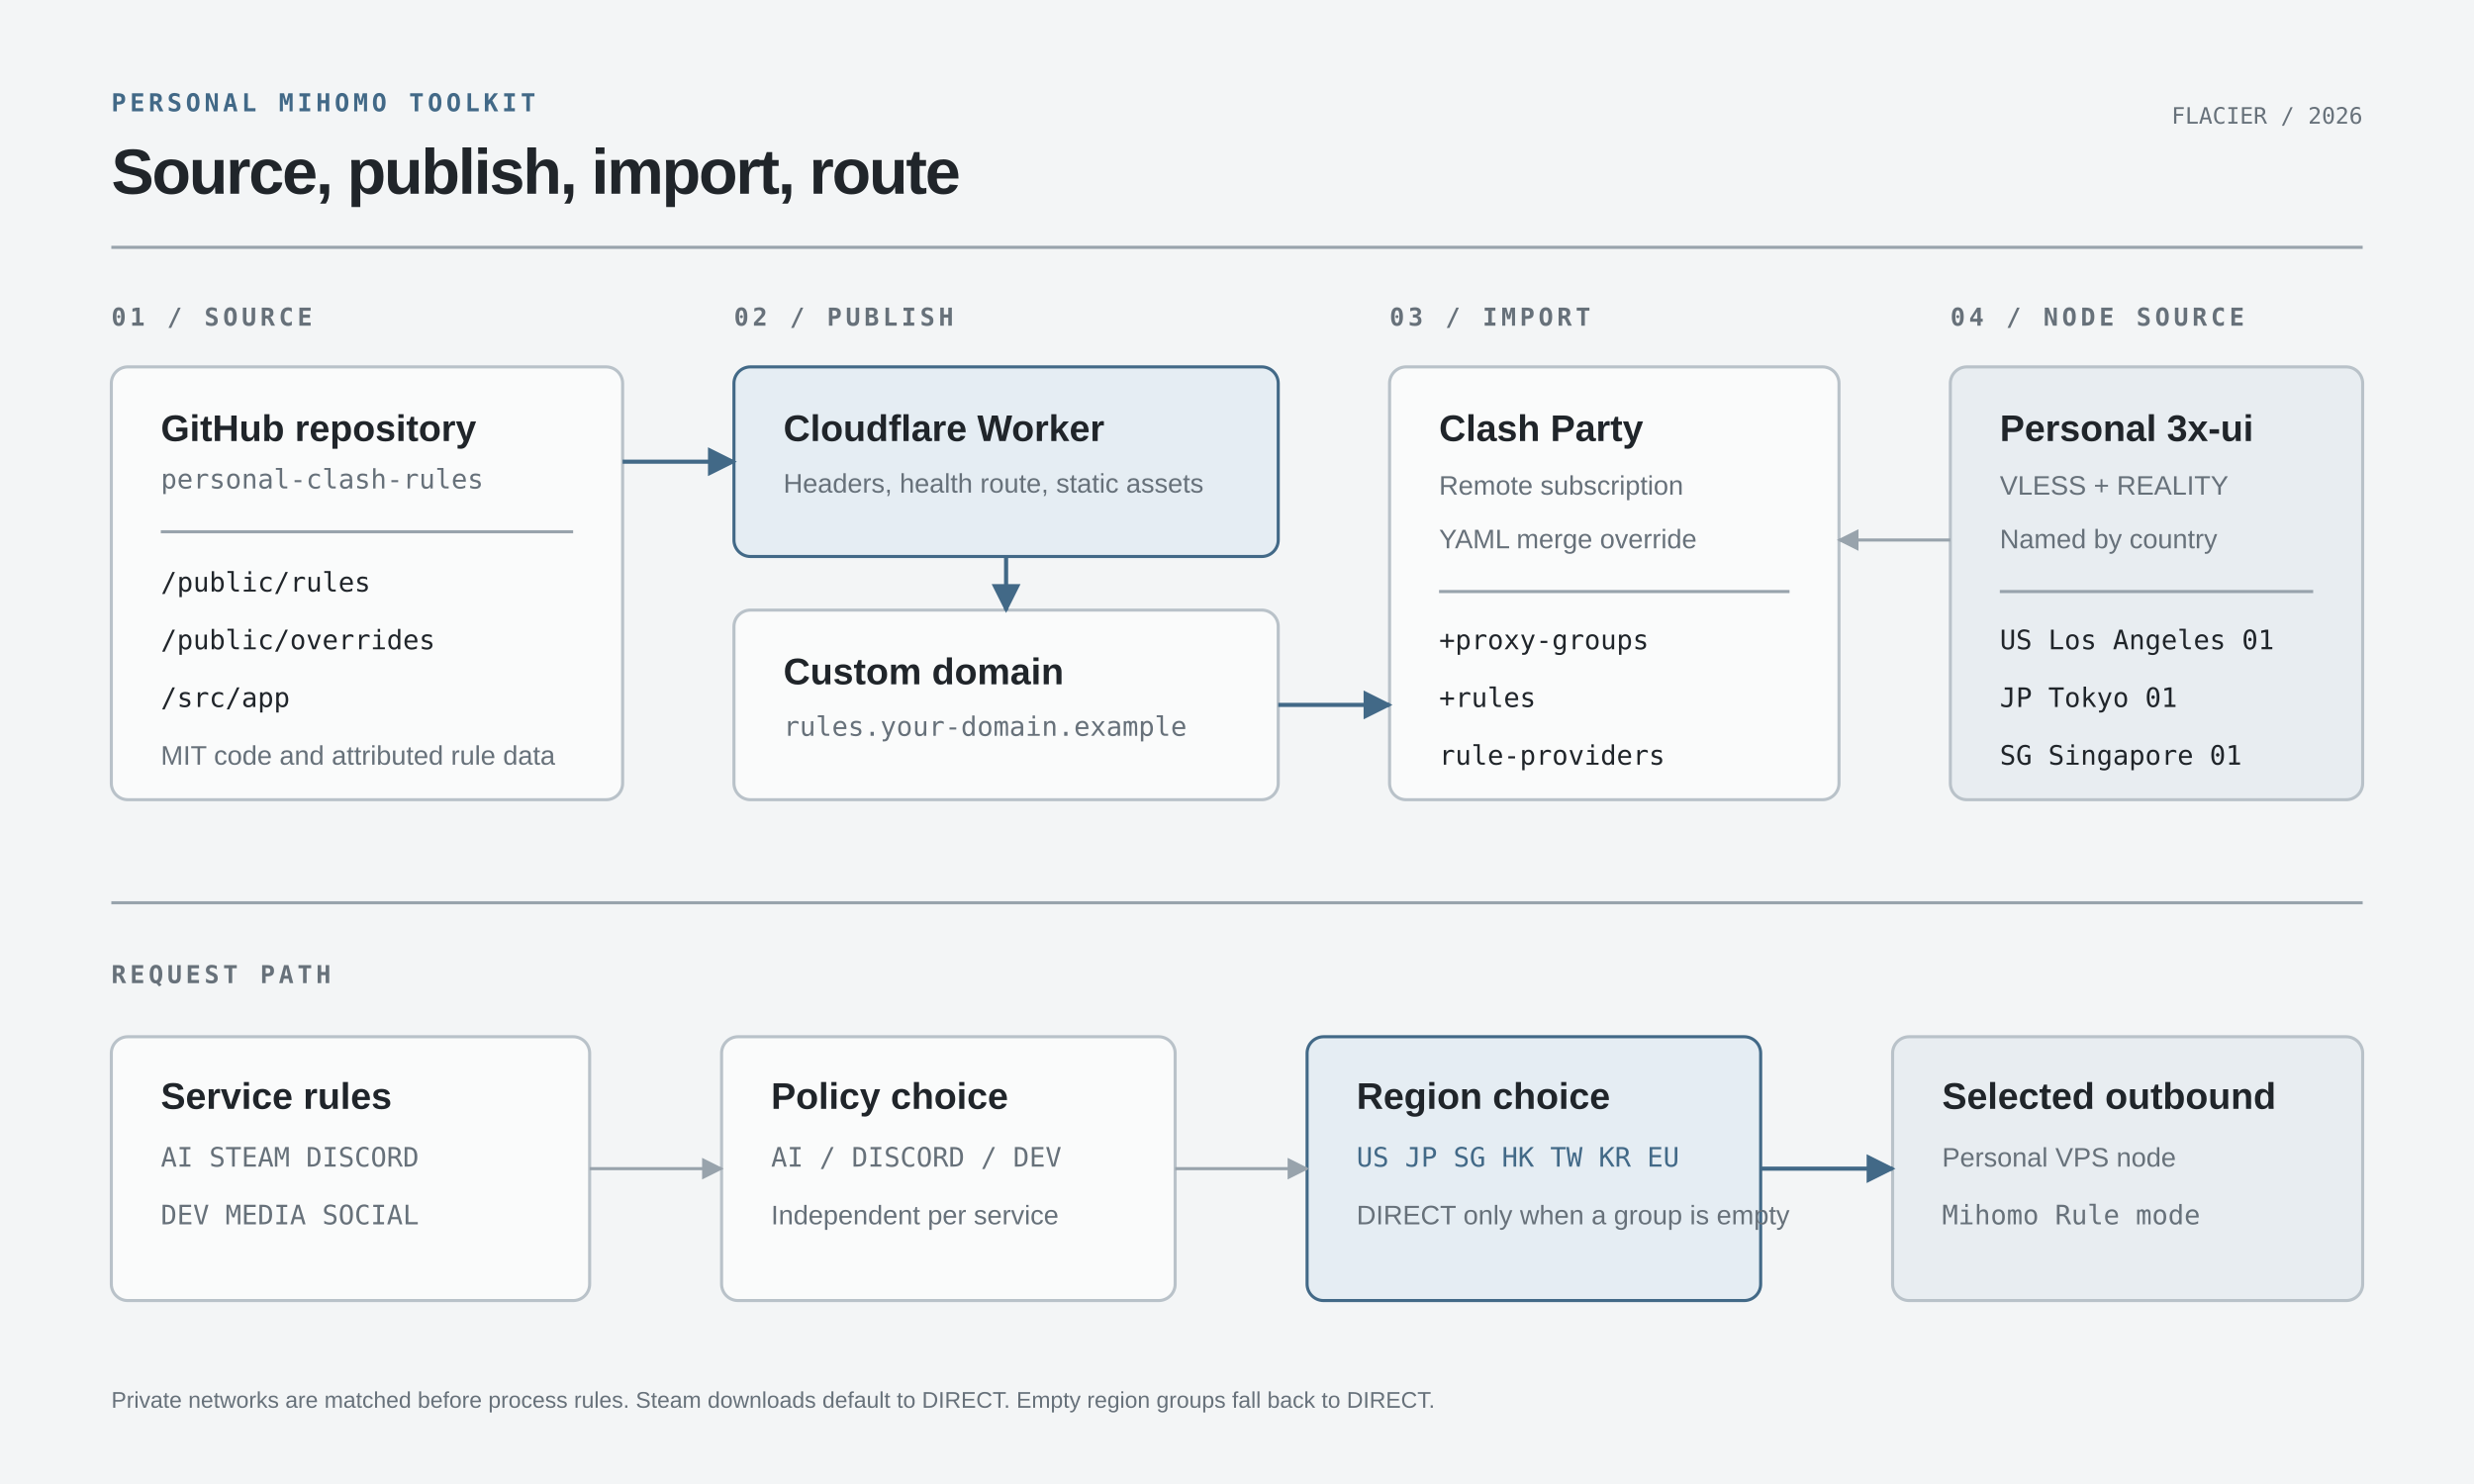
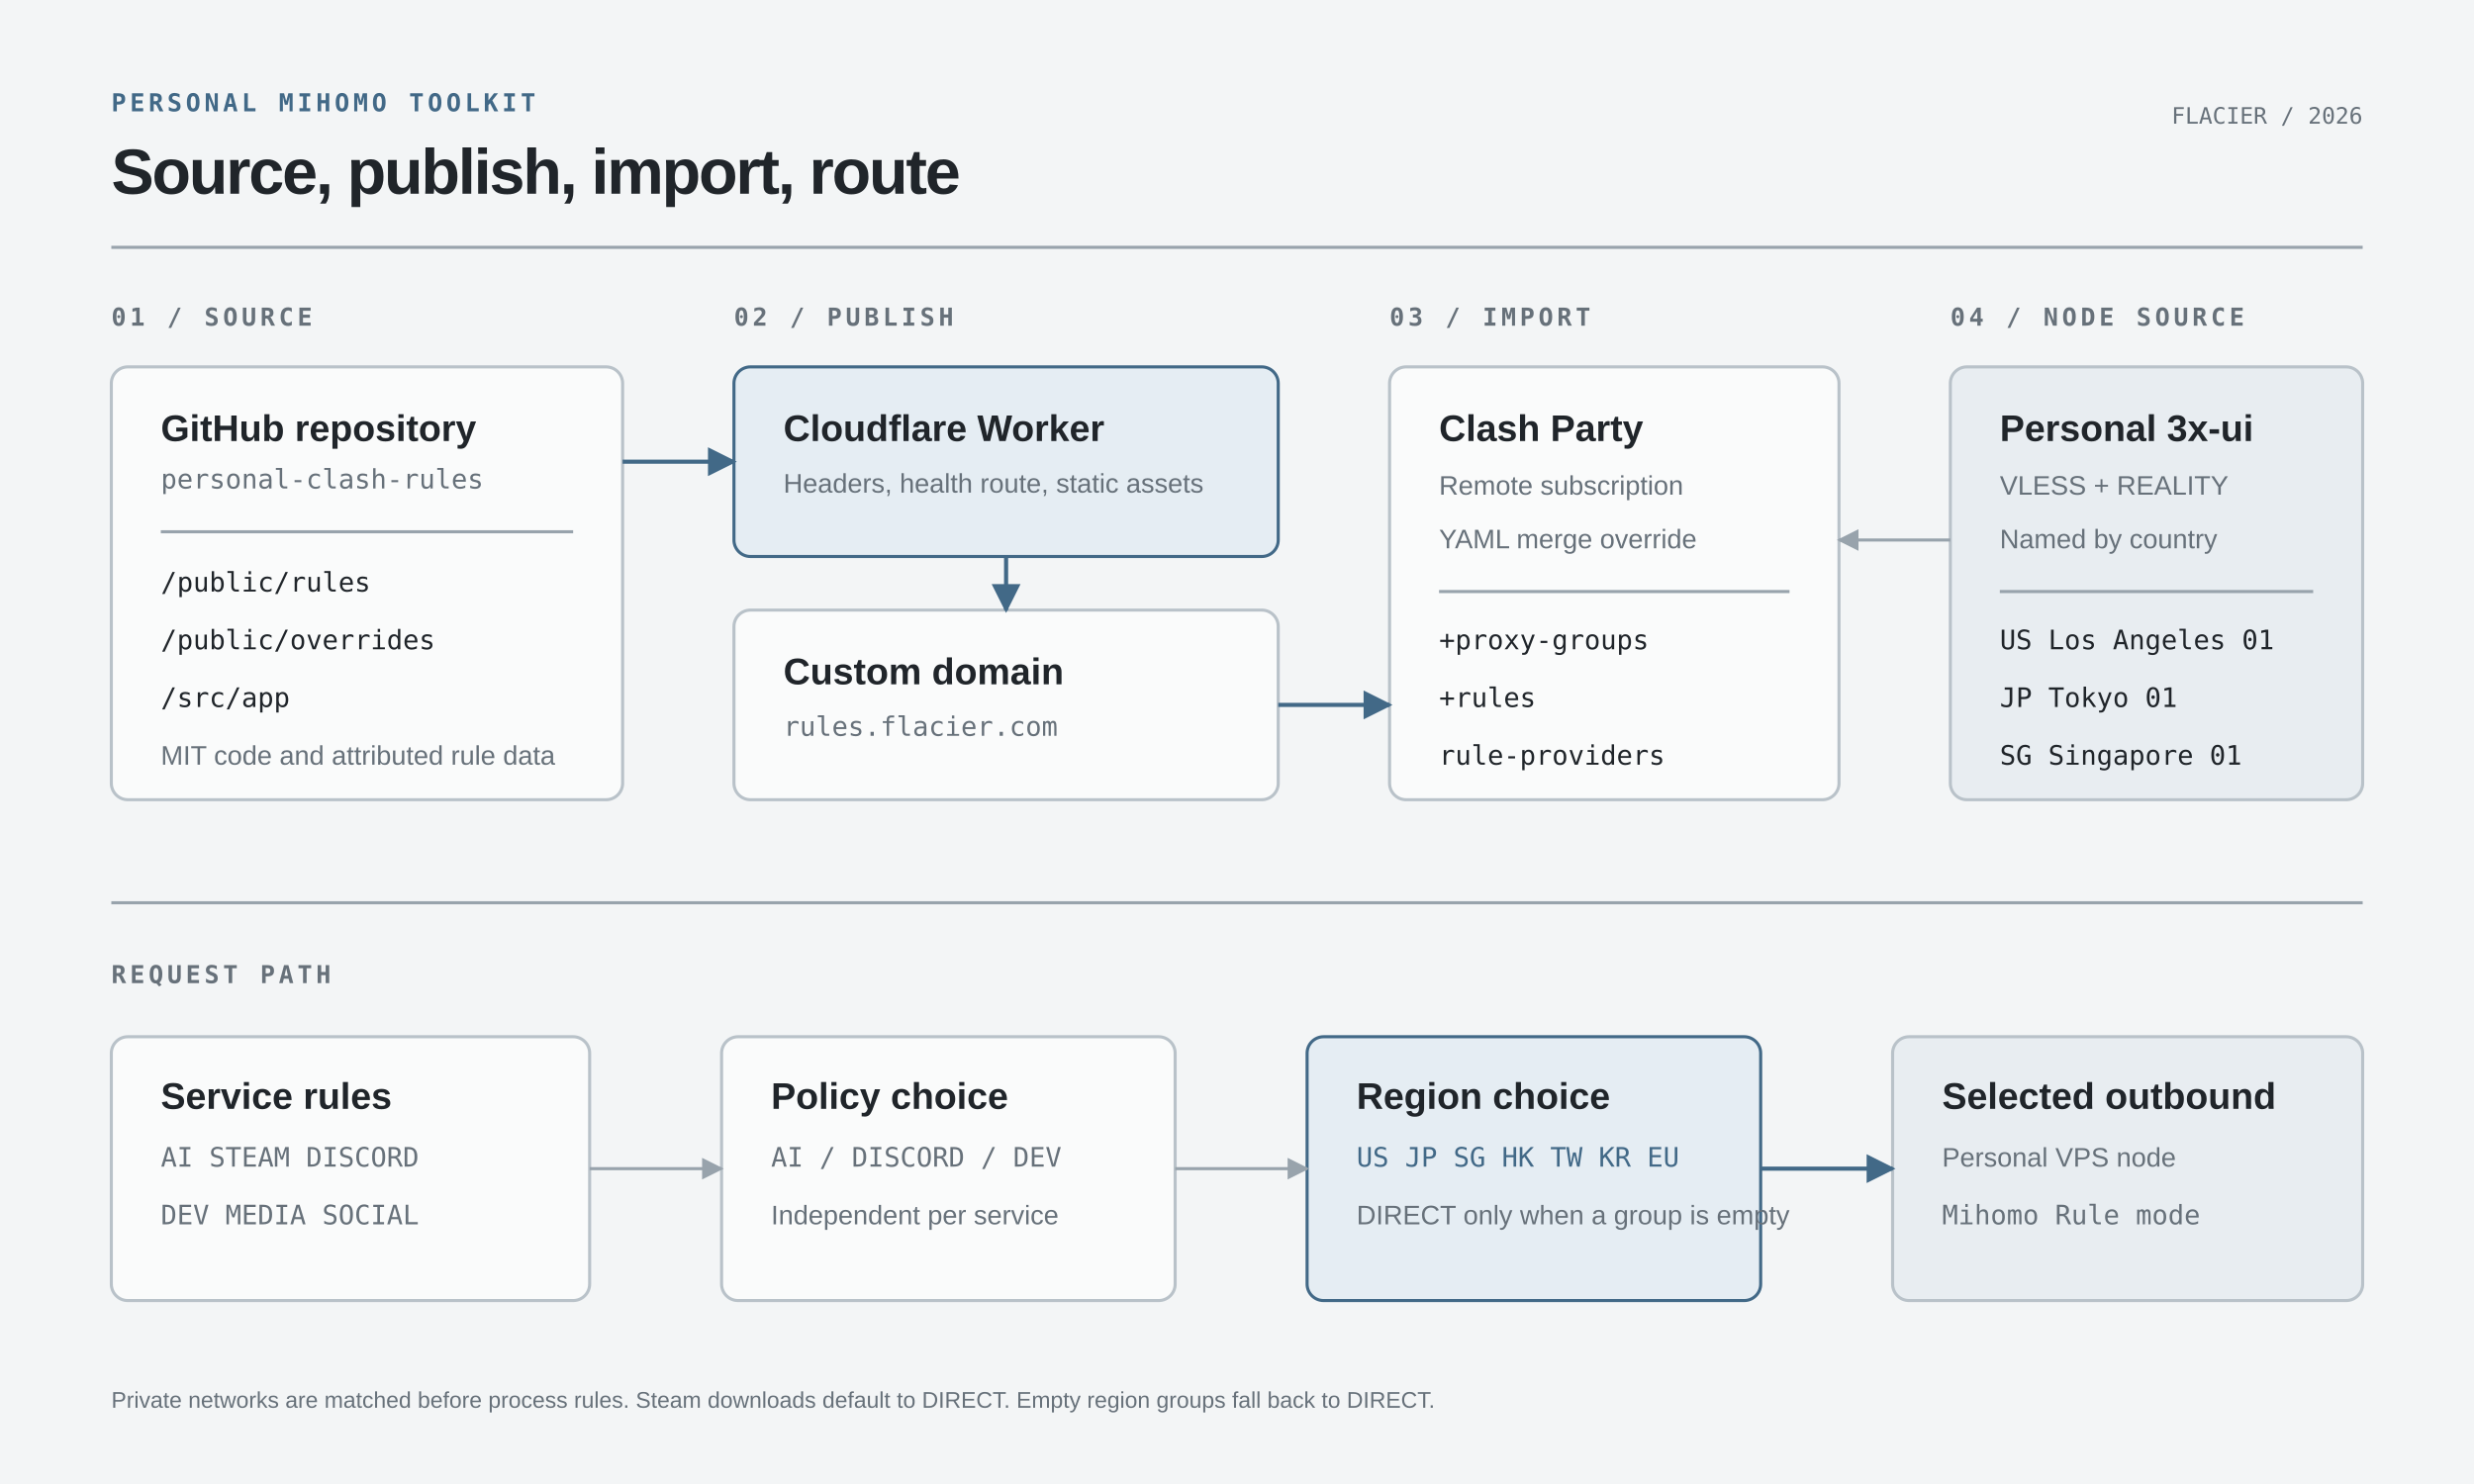
<svg xmlns="http://www.w3.org/2000/svg" viewBox="0 0 1200 720" role="img" aria-labelledby="title description">
  <style>
    .paper { fill: #f3f5f6; }
    .surface { fill: #fafbfb; stroke: #b9c2c9; stroke-width: 1.5; }
    .muted-surface { fill: #e8edf1; stroke: #b9c2c9; stroke-width: 1.5; }
    .accent-surface { fill: #e5edf3; stroke: #426987; stroke-width: 1.5; }
    .ink { fill: #20252a; font-family: Arial, "PingFang SC", sans-serif; }
    .muted { fill: #67717a; font-family: Arial, "PingFang SC", sans-serif; }
    .accent { fill: #426987; font-family: Arial, "PingFang SC", sans-serif; }
    .mono { font-family: "SFMono-Regular", Consolas, monospace; }
    .line { fill: none; stroke: #98a3ac; stroke-width: 1.5; }
    .accent-line { fill: none; stroke: #426987; stroke-width: 2; }
    .label { font-size: 12px; font-weight: 700; letter-spacing: 1.8px; }
    .title { font-size: 31px; font-weight: 700; letter-spacing: -1px; }
    .node-title { font-size: 18px; font-weight: 700; }
    .body { font-size: 13px; }
    .small { font-size: 11px; }
  </style>
  <defs>
    <marker id="arrow" viewBox="0 0 10 10" refX="9" refY="5" markerWidth="7" markerHeight="7" orient="auto-start-reverse">
      <path d="M 0 0 L 10 5 L 0 10 z" fill="#98a3ac" />
    </marker>
    <marker id="accent-arrow" viewBox="0 0 10 10" refX="9" refY="5" markerWidth="7" markerHeight="7" orient="auto-start-reverse">
      <path d="M 0 0 L 10 5 L 0 10 z" fill="#426987" />
    </marker>
  </defs>
  <rect class="paper" width="1200" height="720" />
  <text x="54" y="54" class="accent mono label">PERSONAL MIHOMO TOOLKIT</text>
  <text x="54" y="94" class="ink title">Source, publish, import, route</text>
  <text x="1146" y="60" text-anchor="end" class="muted mono small">FLACIER / 2026</text>
  <line x1="54" y1="120" x2="1146" y2="120" class="line" />
  <text x="54" y="158" class="muted mono label">01 / SOURCE</text>
  <rect x="54" y="178" width="248" height="210" rx="8" class="surface" />
  <text x="78" y="214" class="ink node-title">GitHub repository</text>
  <text x="78" y="237" class="muted mono body">personal-clash-rules</text>
  <line x1="78" y1="258" x2="278" y2="258" class="line" />
  <text x="78" y="287" class="ink mono body">/public/rules</text>
  <text x="78" y="315" class="ink mono body">/public/overrides</text>
  <text x="78" y="343" class="ink mono body">/src/app</text>
  <text x="78" y="371" class="muted body">MIT code and attributed rule data</text>
  <text x="356" y="158" class="muted mono label">02 / PUBLISH</text>
  <rect x="356" y="178" width="264" height="92" rx="8" class="accent-surface" />
  <text x="380" y="214" class="ink node-title">Cloudflare Worker</text>
  <text x="380" y="239" class="muted body">Headers, health route, static assets</text>
  <rect x="356" y="296" width="264" height="92" rx="8" class="surface" />
  <text x="380" y="332" class="ink node-title">Custom domain</text>
-   <text x="380" y="357" class="muted mono body">rules.your-domain.example</text>
+   <text x="380" y="357" class="muted mono body">rules.flacier.com</text>
  <text x="674" y="158" class="muted mono label">03 / IMPORT</text>
  <rect x="674" y="178" width="218" height="210" rx="8" class="surface" />
  <text x="698" y="214" class="ink node-title">Clash Party</text>
  <text x="698" y="240" class="muted body">Remote subscription</text>
  <text x="698" y="266" class="muted body">YAML merge override</text>
  <line x1="698" y1="287" x2="868" y2="287" class="line" />
  <text x="698" y="315" class="ink mono body">+proxy-groups</text>
  <text x="698" y="343" class="ink mono body">+rules</text>
  <text x="698" y="371" class="ink mono body">rule-providers</text>
  <text x="946" y="158" class="muted mono label">04 / NODE SOURCE</text>
  <rect x="946" y="178" width="200" height="210" rx="8" class="muted-surface" />
  <text x="970" y="214" class="ink node-title">Personal 3x-ui</text>
  <text x="970" y="240" class="muted body">VLESS + REALITY</text>
  <text x="970" y="266" class="muted body">Named by country</text>
  <line x1="970" y1="287" x2="1122" y2="287" class="line" />
  <text x="970" y="315" class="ink mono body">US Los Angeles 01</text>
  <text x="970" y="343" class="ink mono body">JP Tokyo 01</text>
  <text x="970" y="371" class="ink mono body">SG Singapore 01</text>
  <path d="M302 224 H356" class="accent-line" marker-end="url(#accent-arrow)" />
  <path d="M488 270 V296" class="accent-line" marker-end="url(#accent-arrow)" />
  <path d="M620 342 H674" class="accent-line" marker-end="url(#accent-arrow)" />
  <path d="M946 262 H892" class="line" marker-end="url(#arrow)" />
  <line x1="54" y1="438" x2="1146" y2="438" class="line" />
  <text x="54" y="477" class="muted mono label">REQUEST PATH</text>
  <rect x="54" y="503" width="232" height="128" rx="8" class="surface" />
  <text x="78" y="538" class="ink node-title">Service rules</text>
  <text x="78" y="566" class="muted mono body">AI  STEAM  DISCORD</text>
  <text x="78" y="594" class="muted mono body">DEV  MEDIA  SOCIAL</text>
  <rect x="350" y="503" width="220" height="128" rx="8" class="surface" />
  <text x="374" y="538" class="ink node-title">Policy choice</text>
  <text x="374" y="566" class="muted mono body">AI / DISCORD / DEV</text>
  <text x="374" y="594" class="muted body">Independent per service</text>
  <rect x="634" y="503" width="220" height="128" rx="8" class="accent-surface" />
  <text x="658" y="538" class="ink node-title">Region choice</text>
  <text x="658" y="566" class="accent mono body">US JP SG HK TW KR EU</text>
  <text x="658" y="594" class="muted body">DIRECT only when a group is empty</text>
  <rect x="918" y="503" width="228" height="128" rx="8" class="muted-surface" />
  <text x="942" y="538" class="ink node-title">Selected outbound</text>
  <text x="942" y="566" class="muted body">Personal VPS node</text>
  <text x="942" y="594" class="muted mono body">Mihomo Rule mode</text>
  <path d="M286 567 H350" class="line" marker-end="url(#arrow)" />
  <path d="M570 567 H634" class="line" marker-end="url(#arrow)" />
  <path d="M854 567 H918" class="accent-line" marker-end="url(#accent-arrow)" />
  <text x="54" y="683" class="muted small">Private networks are matched before process rules. Steam downloads default to DIRECT. Empty region groups fall back to DIRECT.</text>
</svg>
